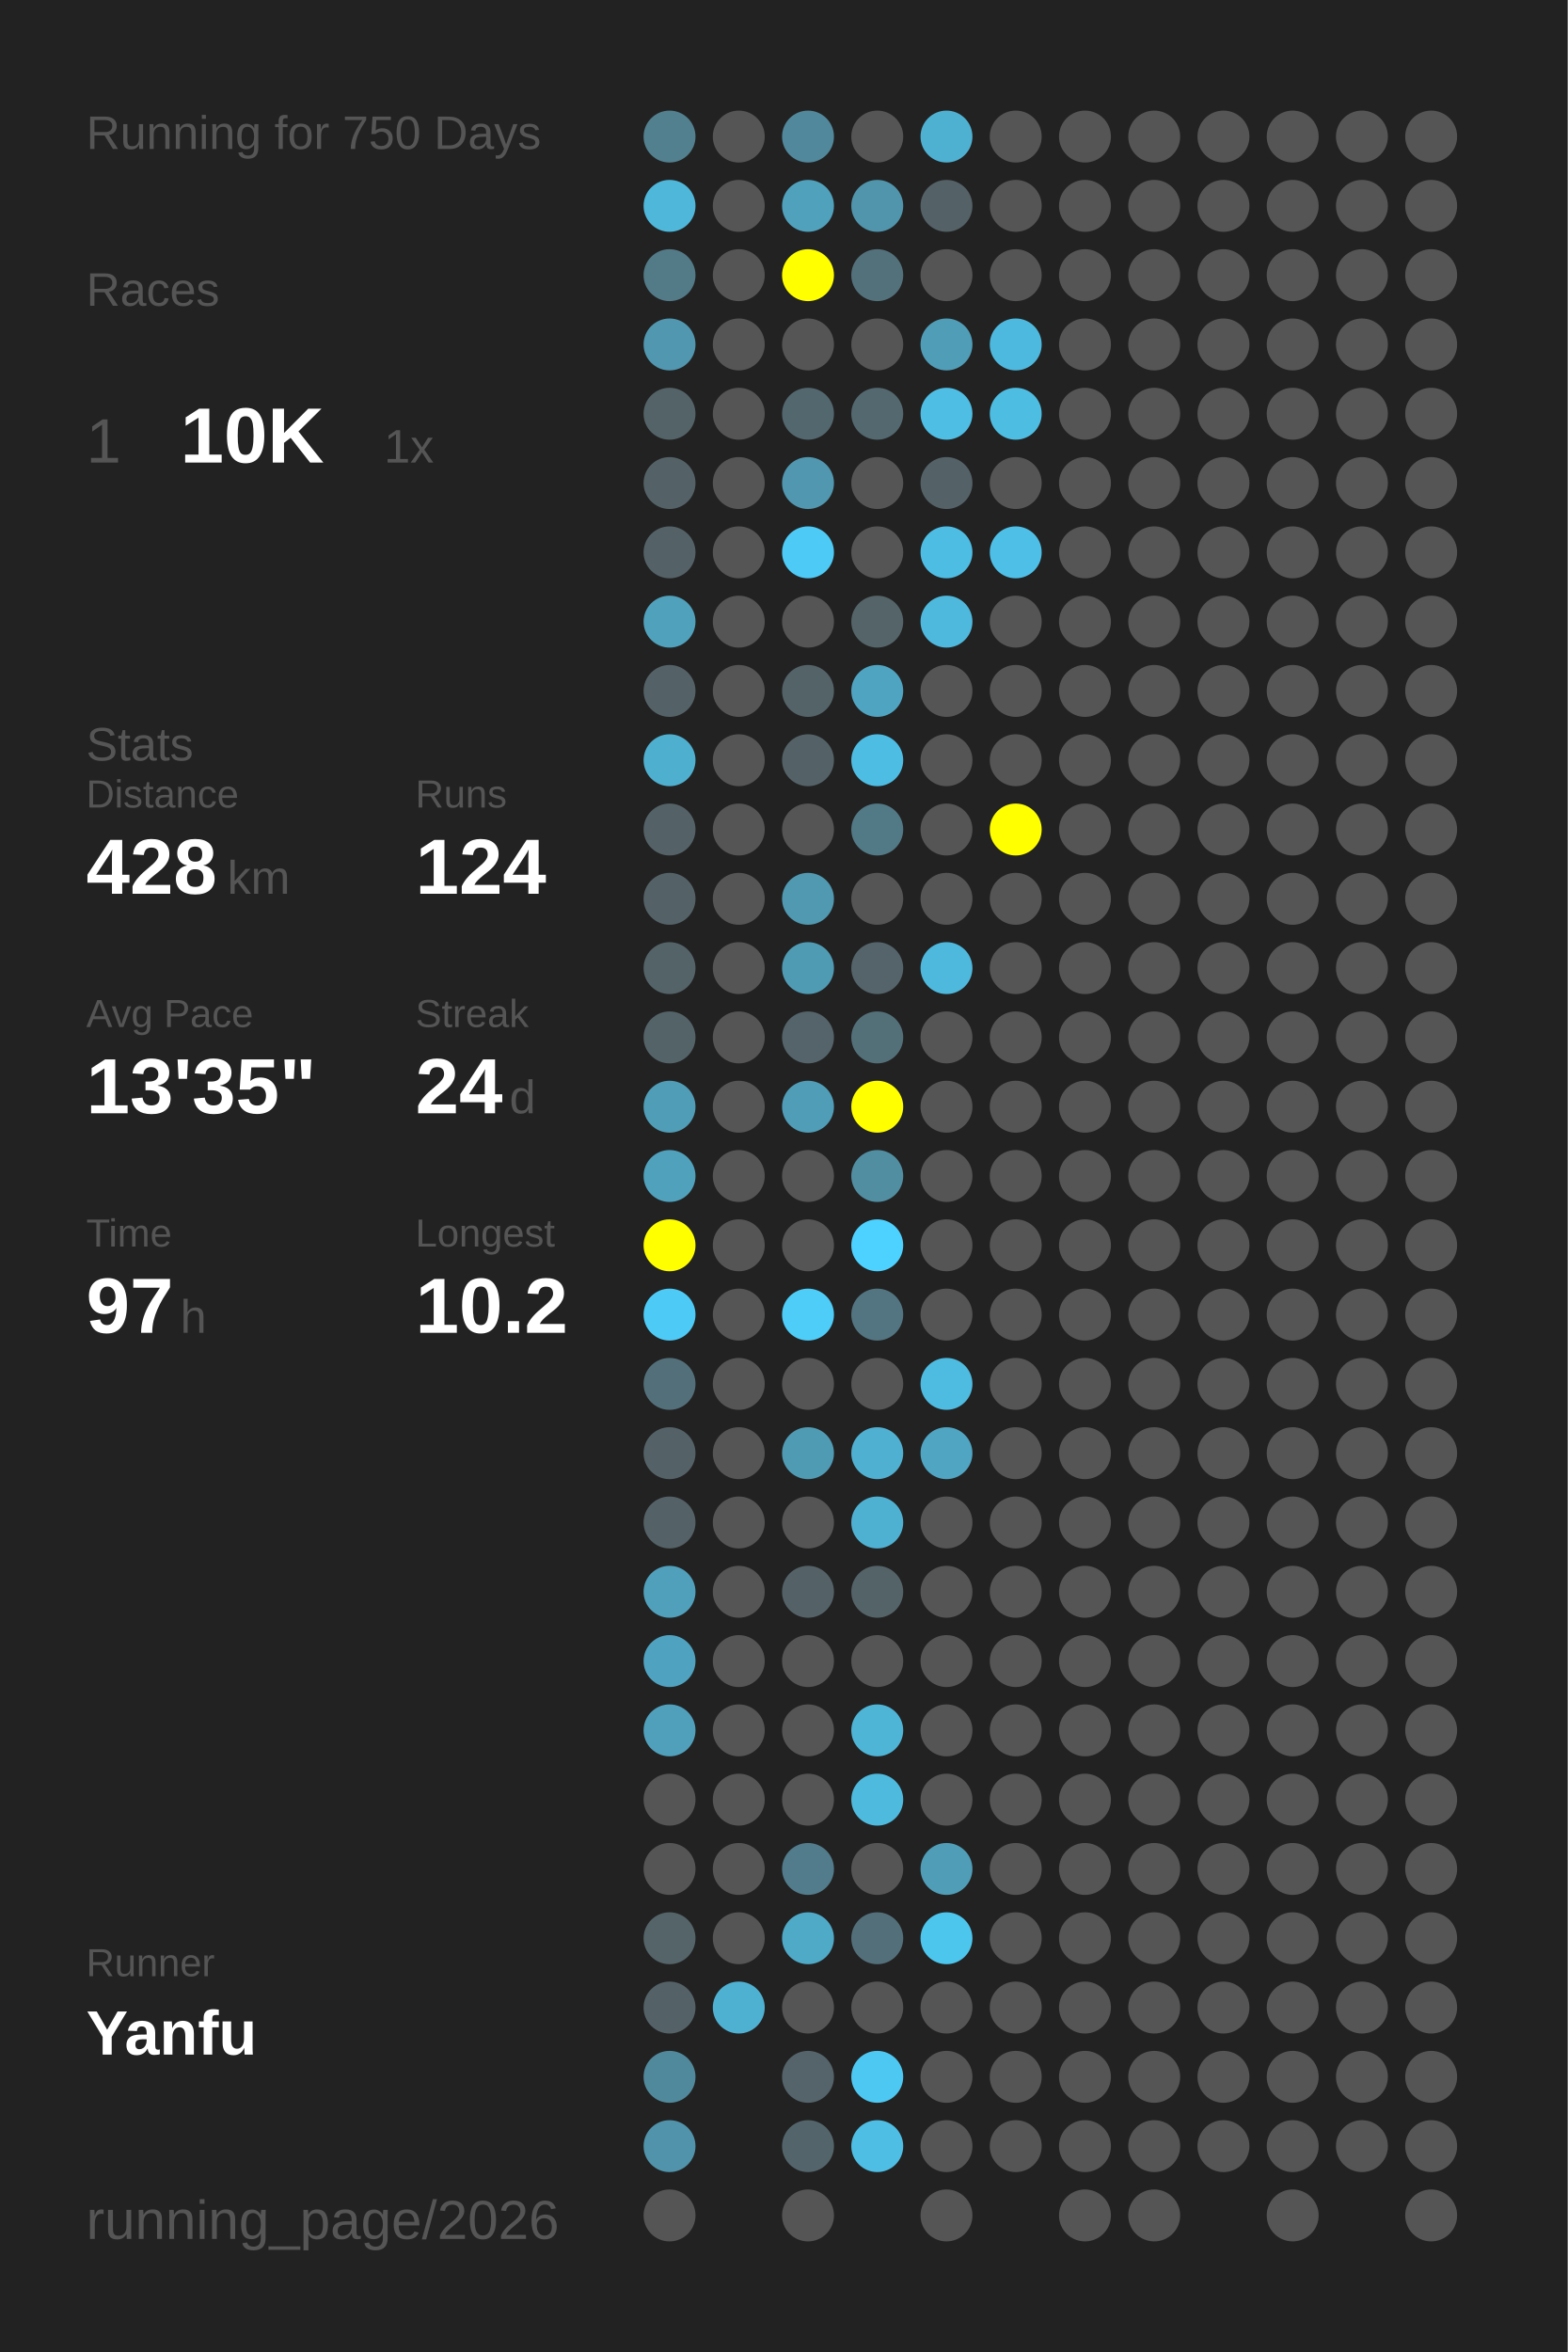
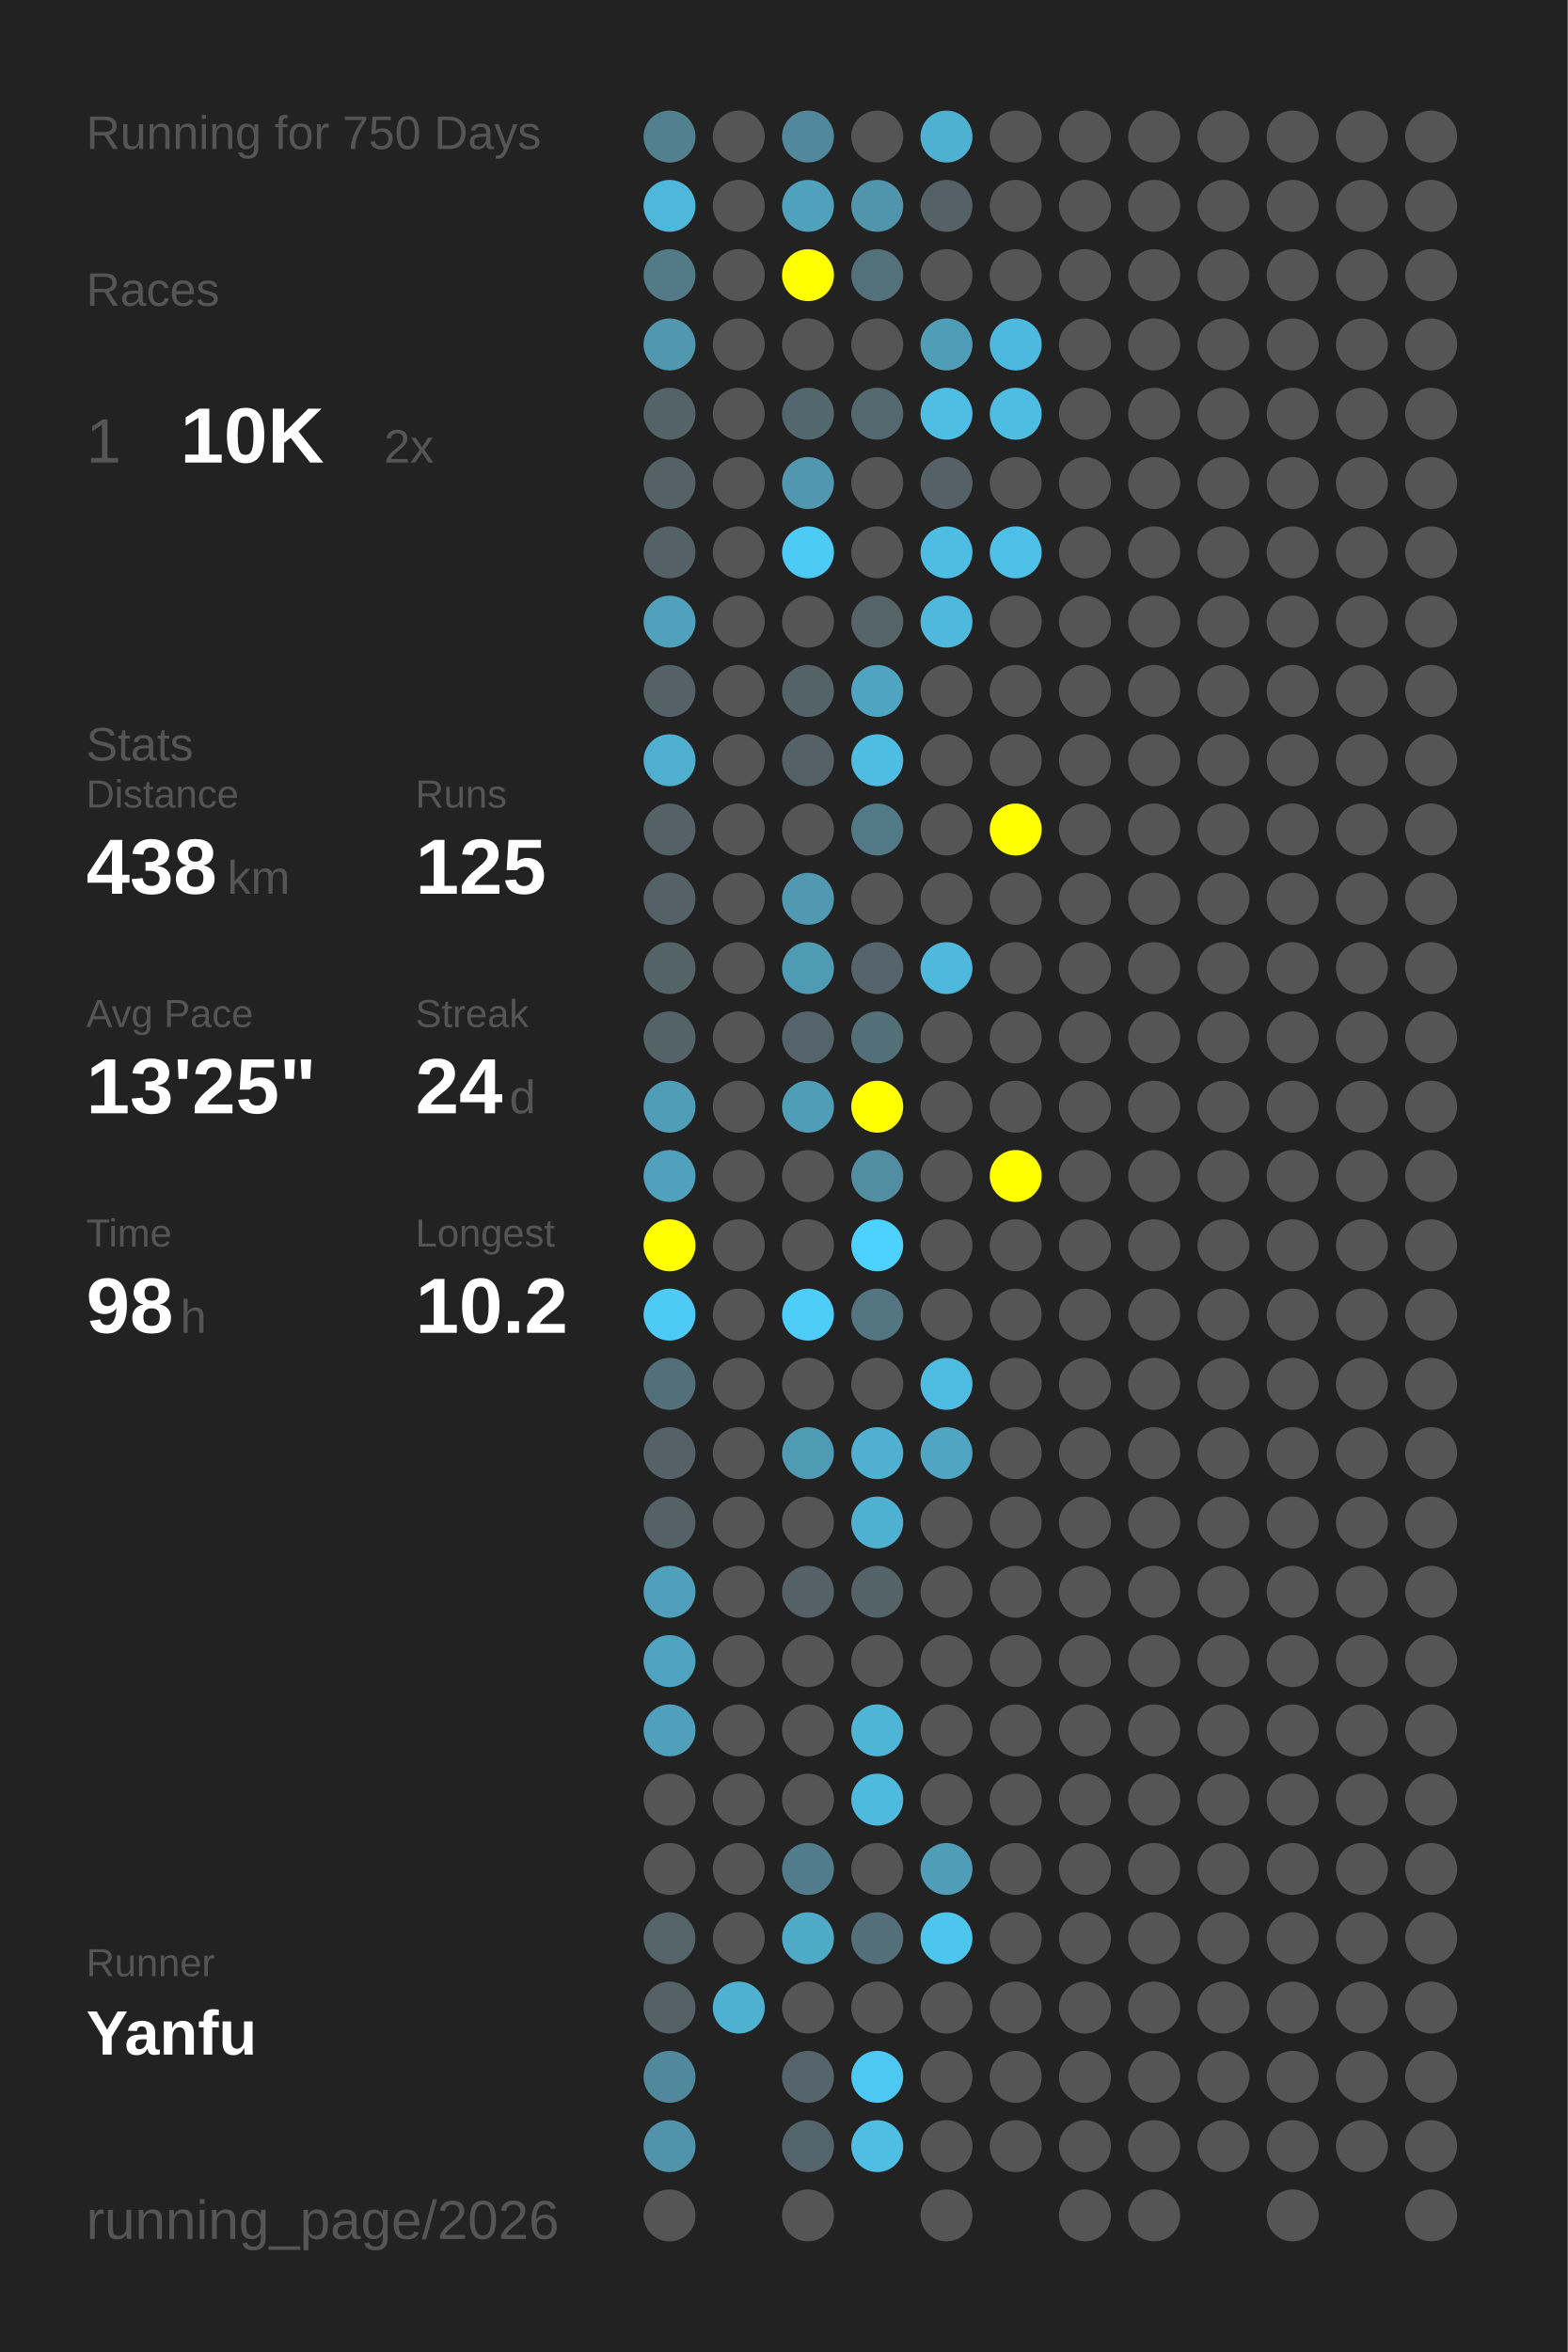
<svg xmlns="http://www.w3.org/2000/svg" baseProfile="full" height="300mm" version="1.1" viewBox="0,0,200,300" width="200mm">
  <defs />
  <rect fill="#222222" height="300" width="200" x="0" y="0" />
  <text fill="#555555" style="font-size:6px; font-family:Arial;" x="11" y="19">Running for 750 Days</text>
  <text fill="#555555" style="font-size:6px; font-family:Arial;" x="11" y="39">Races</text>
  <text fill="#555555" style="font-size:8px; font-family:Arial;" x="11" y="59">1</text>
  <text fill="#FFFFFF" style="font-size:10px; font-family:Arial; font-weight:bold;" x="23" y="59">10K</text>
-   <text fill="#555555" style="font-size:6px; font-family:Arial;" x="49" y="59">1x</text>
+   <text fill="#555555" style="font-size:6px; font-family:Arial;" x="49" y="59">2x</text>
  <text fill="#555555" style="font-size:6px; font-family:Arial;" x="11" y="97">Stats</text>
  <text fill="#555555" style="font-size:5px; font-family:Arial;" x="11" y="103">Distance</text>
-   <text fill="#FFFFFF" style="font-size:10px; font-family:Arial; font-weight:bold;" x="11" y="114">428</text>
+   <text fill="#FFFFFF" style="font-size:10px; font-family:Arial; font-weight:bold;" x="11" y="114">438</text>
  <text fill="#555555" style="font-size:6px; font-family:Arial;" x="29" y="114">km</text>
  <text fill="#555555" style="font-size:5px; font-family:Arial;" x="53" y="103">Runs</text>
-   <text fill="#FFFFFF" style="font-size:10px; font-family:Arial; font-weight:bold;" x="53" y="114">124</text>
+   <text fill="#FFFFFF" style="font-size:10px; font-family:Arial; font-weight:bold;" x="53" y="114">125</text>
  <text fill="#555555" style="font-size:5px; font-family:Arial;" x="11" y="131">Avg Pace</text>
-   <text fill="#FFFFFF" style="font-size:10px; font-family:Arial; font-weight:bold;" x="11" y="142">13'35"</text>
+   <text fill="#FFFFFF" style="font-size:10px; font-family:Arial; font-weight:bold;" x="11" y="142">13'25"</text>
  <text fill="#555555" style="font-size:5px; font-family:Arial;" x="53" y="131">Streak</text>
  <text fill="#FFFFFF" style="font-size:10px; font-family:Arial; font-weight:bold;" x="53" y="142">24</text>
  <text fill="#555555" style="font-size:6px; font-family:Arial;" x="65" y="142">d</text>
  <text fill="#555555" style="font-size:5px; font-family:Arial;" x="11" y="159">Time</text>
-   <text fill="#FFFFFF" style="font-size:10px; font-family:Arial; font-weight:bold;" x="11" y="170">97</text>
+   <text fill="#FFFFFF" style="font-size:10px; font-family:Arial; font-weight:bold;" x="11" y="170">98</text>
  <text fill="#555555" style="font-size:6px; font-family:Arial;" x="23" y="170">h</text>
  <text fill="#555555" style="font-size:5px; font-family:Arial;" x="53" y="159">Longest</text>
  <text fill="#FFFFFF" style="font-size:10px; font-family:Arial; font-weight:bold;" x="53" y="170">10.2</text>
  <text fill="#555555" style="font-size:5px; font-family:Arial;" x="11" y="252.065">Runner</text>
  <text fill="#FFFFFF" style="font-size:8px; font-family:Arial; font-weight:bold;" x="11" y="262.065">Yanfu</text>
  <text fill="#555555" style="font-size:7px; font-family:Arial;" x="11" y="285.581">running_page/2026</text>
  <circle cx="85.417" cy="17.419" fill="#52808f" r="3.312" />
  <circle cx="85.417" cy="26.258" fill="#4eb7da" r="3.312" />
  <circle cx="85.417" cy="35.097" fill="#527a87" r="3.312" />
  <circle cx="85.417" cy="43.935" fill="#5097af" r="3.312" />
  <circle cx="85.417" cy="52.774" fill="#546368" r="3.312" />
  <circle cx="85.417" cy="61.613" fill="#546267" r="3.312" />
  <circle cx="85.417" cy="70.452" fill="#546267" r="3.312" />
  <circle cx="85.417" cy="79.29" fill="#50a1bc" r="3.312" />
  <circle cx="85.417" cy="88.129" fill="#546267" r="3.312" />
  <circle cx="85.417" cy="96.968" fill="#4fafcf" r="3.312" />
  <circle cx="85.417" cy="105.806" fill="#546267" r="3.312" />
  <circle cx="85.417" cy="114.645" fill="#546267" r="3.312" />
  <circle cx="85.417" cy="123.484" fill="#546368" r="3.312" />
  <circle cx="85.417" cy="132.323" fill="#546368" r="3.312" />
  <circle cx="85.417" cy="141.161" fill="#509db7" r="3.312" />
  <circle cx="85.417" cy="150" fill="#50a1bc" r="3.312" />
  <circle cx="85.417" cy="158.839" fill="#FFFF00" r="3.312" />
  <circle cx="85.417" cy="167.677" fill="#4dcbf6" r="3.312" />
  <circle cx="85.417" cy="176.516" fill="#53707a" r="3.312" />
  <circle cx="85.417" cy="185.355" fill="#546267" r="3.312" />
  <circle cx="85.417" cy="194.194" fill="#546166" r="3.312" />
  <circle cx="85.417" cy="203.032" fill="#50a0bc" r="3.312" />
  <circle cx="85.417" cy="211.871" fill="#4fa3c0" r="3.312" />
  <circle cx="85.417" cy="220.71" fill="#50a0bc" r="3.312" />
  <circle cx="85.417" cy="229.548" fill="#555555" r="3.312" />
  <circle cx="85.417" cy="238.387" fill="#555555" r="3.312" />
  <circle cx="85.417" cy="247.226" fill="#546469" r="3.312" />
  <circle cx="85.417" cy="256.065" fill="#546267" r="3.312" />
  <circle cx="85.417" cy="264.903" fill="#51899c" r="3.312" />
  <circle cx="85.417" cy="273.742" fill="#5093aa" r="3.312" />
  <circle cx="85.417" cy="282.581" fill="#555555" r="3.312" />
  <circle cx="94.25" cy="17.419" fill="#555555" r="3.312" />
  <circle cx="94.25" cy="26.258" fill="#555555" r="3.312" />
  <circle cx="94.25" cy="35.097" fill="#555555" r="3.312" />
  <circle cx="94.25" cy="43.935" fill="#555555" r="3.312" />
  <circle cx="94.25" cy="52.774" fill="#555555" r="3.312" />
  <circle cx="94.25" cy="61.613" fill="#555555" r="3.312" />
  <circle cx="94.25" cy="70.452" fill="#555555" r="3.312" />
  <circle cx="94.25" cy="79.29" fill="#555555" r="3.312" />
  <circle cx="94.25" cy="88.129" fill="#555555" r="3.312" />
  <circle cx="94.25" cy="96.968" fill="#555555" r="3.312" />
  <circle cx="94.25" cy="105.806" fill="#555555" r="3.312" />
  <circle cx="94.25" cy="114.645" fill="#555555" r="3.312" />
  <circle cx="94.25" cy="123.484" fill="#555555" r="3.312" />
  <circle cx="94.25" cy="132.323" fill="#555555" r="3.312" />
  <circle cx="94.25" cy="141.161" fill="#555555" r="3.312" />
  <circle cx="94.25" cy="150" fill="#555555" r="3.312" />
  <circle cx="94.25" cy="158.839" fill="#555555" r="3.312" />
  <circle cx="94.25" cy="167.677" fill="#555555" r="3.312" />
  <circle cx="94.25" cy="176.516" fill="#555555" r="3.312" />
  <circle cx="94.25" cy="185.355" fill="#555555" r="3.312" />
  <circle cx="94.25" cy="194.194" fill="#555555" r="3.312" />
  <circle cx="94.25" cy="203.032" fill="#555555" r="3.312" />
  <circle cx="94.25" cy="211.871" fill="#555555" r="3.312" />
  <circle cx="94.25" cy="220.71" fill="#555555" r="3.312" />
  <circle cx="94.25" cy="229.548" fill="#555555" r="3.312" />
  <circle cx="94.25" cy="238.387" fill="#555555" r="3.312" />
  <circle cx="94.25" cy="247.226" fill="#555555" r="3.312" />
  <circle cx="94.25" cy="256.065" fill="#4fb1d2" r="3.312" />
  <circle cx="103.083" cy="17.419" fill="#51889b" r="3.312" />
  <circle cx="103.083" cy="26.258" fill="#50a1bc" r="3.312" />
  <circle cx="103.083" cy="35.097" fill="#FFFF00" r="3.312" />
  <circle cx="103.083" cy="43.935" fill="#555555" r="3.312" />
  <circle cx="103.083" cy="52.774" fill="#53676e" r="3.312" />
  <circle cx="103.083" cy="61.613" fill="#5097af" r="3.312" />
  <circle cx="103.083" cy="70.452" fill="#4dcaf5" r="3.312" />
  <circle cx="103.083" cy="79.29" fill="#555555" r="3.312" />
  <circle cx="103.083" cy="88.129" fill="#546368" r="3.312" />
  <circle cx="103.083" cy="96.968" fill="#546267" r="3.312" />
  <circle cx="103.083" cy="105.806" fill="#555555" r="3.312" />
  <circle cx="103.083" cy="114.645" fill="#5099b1" r="3.312" />
  <circle cx="103.083" cy="123.484" fill="#509bb4" r="3.312" />
  <circle cx="103.083" cy="132.323" fill="#54646a" r="3.312" />
  <circle cx="103.083" cy="141.161" fill="#509db8" r="3.312" />
  <circle cx="103.083" cy="150" fill="#555555" r="3.312" />
  <circle cx="103.083" cy="158.839" fill="#555555" r="3.312" />
  <circle cx="103.083" cy="167.677" fill="#4dcdf8" r="3.312" />
  <circle cx="103.083" cy="176.516" fill="#555555" r="3.312" />
  <circle cx="103.083" cy="185.355" fill="#509bb4" r="3.312" />
  <circle cx="103.083" cy="194.194" fill="#555555" r="3.312" />
  <circle cx="103.083" cy="203.032" fill="#546268" r="3.312" />
  <circle cx="103.083" cy="211.871" fill="#555555" r="3.312" />
  <circle cx="103.083" cy="220.71" fill="#555555" r="3.312" />
  <circle cx="103.083" cy="229.548" fill="#555555" r="3.312" />
  <circle cx="103.083" cy="238.387" fill="#527c8b" r="3.312" />
  <circle cx="103.083" cy="247.226" fill="#4faac8" r="3.312" />
  <circle cx="103.083" cy="256.065" fill="#555555" r="3.312" />
  <circle cx="103.083" cy="264.903" fill="#54646a" r="3.312" />
  <circle cx="103.083" cy="273.742" fill="#53656b" r="3.312" />
  <circle cx="103.083" cy="282.581" fill="#555555" r="3.312" />
  <circle cx="111.917" cy="17.419" fill="#555555" r="3.312" />
  <circle cx="111.917" cy="26.258" fill="#5095ac" r="3.312" />
  <circle cx="111.917" cy="35.097" fill="#53717b" r="3.312" />
  <circle cx="111.917" cy="43.935" fill="#555555" r="3.312" />
  <circle cx="111.917" cy="52.774" fill="#53686f" r="3.312" />
  <circle cx="111.917" cy="61.613" fill="#555555" r="3.312" />
  <circle cx="111.917" cy="70.452" fill="#555555" r="3.312" />
  <circle cx="111.917" cy="79.29" fill="#546469" r="3.312" />
  <circle cx="111.917" cy="88.129" fill="#4fa4c1" r="3.312" />
  <circle cx="111.917" cy="96.968" fill="#4ebde3" r="3.312" />
  <circle cx="111.917" cy="105.806" fill="#527986" r="3.312" />
  <circle cx="111.917" cy="114.645" fill="#555555" r="3.312" />
  <circle cx="111.917" cy="123.484" fill="#54646a" r="3.312" />
  <circle cx="111.917" cy="132.323" fill="#537079" r="3.312" />
  <circle cx="111.917" cy="141.161" fill="#FFFF00" r="3.312" />
  <circle cx="111.917" cy="150" fill="#518ea2" r="3.312" />
  <circle cx="111.917" cy="158.839" fill="#4dd1fe" r="3.312" />
  <circle cx="111.917" cy="167.677" fill="#527581" r="3.312" />
  <circle cx="111.917" cy="176.516" fill="#555555" r="3.312" />
  <circle cx="111.917" cy="185.355" fill="#4fb0d1" r="3.312" />
  <circle cx="111.917" cy="194.194" fill="#4fb1d2" r="3.312" />
  <circle cx="111.917" cy="203.032" fill="#546368" r="3.312" />
  <circle cx="111.917" cy="211.871" fill="#555555" r="3.312" />
  <circle cx="111.917" cy="220.71" fill="#4eb5d7" r="3.312" />
  <circle cx="111.917" cy="229.548" fill="#4ebade" r="3.312" />
  <circle cx="111.917" cy="238.387" fill="#555555" r="3.312" />
  <circle cx="111.917" cy="247.226" fill="#53707a" r="3.312" />
  <circle cx="111.917" cy="256.065" fill="#555555" r="3.312" />
  <circle cx="111.917" cy="264.903" fill="#4dc8f2" r="3.312" />
  <circle cx="111.917" cy="273.742" fill="#4ebee4" r="3.312" />
  <circle cx="120.75" cy="17.419" fill="#4fb1d2" r="3.312" />
  <circle cx="120.75" cy="26.258" fill="#546166" r="3.312" />
  <circle cx="120.75" cy="35.097" fill="#555555" r="3.312" />
  <circle cx="120.75" cy="43.935" fill="#509db7" r="3.312" />
  <circle cx="120.75" cy="52.774" fill="#4ebee4" r="3.312" />
  <circle cx="120.75" cy="61.613" fill="#546267" r="3.312" />
  <circle cx="120.75" cy="70.452" fill="#4ebde3" r="3.312" />
  <circle cx="120.75" cy="79.29" fill="#4eb9dd" r="3.312" />
  <circle cx="120.75" cy="88.129" fill="#555555" r="3.312" />
  <circle cx="120.75" cy="96.968" fill="#555555" r="3.312" />
  <circle cx="120.75" cy="105.806" fill="#555555" r="3.312" />
  <circle cx="120.75" cy="114.645" fill="#555555" r="3.312" />
  <circle cx="120.75" cy="123.484" fill="#4eb9dd" r="3.312" />
  <circle cx="120.75" cy="132.323" fill="#555555" r="3.312" />
  <circle cx="120.75" cy="141.161" fill="#555555" r="3.312" />
  <circle cx="120.75" cy="150" fill="#555555" r="3.312" />
  <circle cx="120.75" cy="158.839" fill="#555555" r="3.312" />
  <circle cx="120.75" cy="167.677" fill="#555555" r="3.312" />
  <circle cx="120.75" cy="176.516" fill="#4ebbe0" r="3.312" />
  <circle cx="120.75" cy="185.355" fill="#4fa5c2" r="3.312" />
  <circle cx="120.75" cy="194.194" fill="#555555" r="3.312" />
  <circle cx="120.75" cy="203.032" fill="#555555" r="3.312" />
  <circle cx="120.75" cy="211.871" fill="#555555" r="3.312" />
  <circle cx="120.75" cy="220.71" fill="#555555" r="3.312" />
  <circle cx="120.75" cy="229.548" fill="#555555" r="3.312" />
  <circle cx="120.75" cy="238.387" fill="#509db7" r="3.312" />
  <circle cx="120.75" cy="247.226" fill="#4dc6ee" r="3.312" />
  <circle cx="120.75" cy="256.065" fill="#555555" r="3.312" />
  <circle cx="120.75" cy="264.903" fill="#555555" r="3.312" />
  <circle cx="120.75" cy="273.742" fill="#555555" r="3.312" />
  <circle cx="120.75" cy="282.581" fill="#555555" r="3.312" />
  <circle cx="129.583" cy="17.419" fill="#555555" r="3.312" />
  <circle cx="129.583" cy="26.258" fill="#555555" r="3.312" />
  <circle cx="129.583" cy="35.097" fill="#555555" r="3.312" />
  <circle cx="129.583" cy="43.935" fill="#4eb9de" r="3.312" />
  <circle cx="129.583" cy="52.774" fill="#4ebde2" r="3.312" />
  <circle cx="129.583" cy="61.613" fill="#555555" r="3.312" />
  <circle cx="129.583" cy="70.452" fill="#4ec0e7" r="3.312" />
  <circle cx="129.583" cy="79.29" fill="#555555" r="3.312" />
  <circle cx="129.583" cy="88.129" fill="#555555" r="3.312" />
  <circle cx="129.583" cy="96.968" fill="#555555" r="3.312" />
  <circle cx="129.583" cy="105.806" fill="#FFFF00" r="3.312" />
  <circle cx="129.583" cy="114.645" fill="#555555" r="3.312" />
  <circle cx="129.583" cy="123.484" fill="#555555" r="3.312" />
  <circle cx="129.583" cy="132.323" fill="#555555" r="3.312" />
  <circle cx="129.583" cy="141.161" fill="#555555" r="3.312" />
-   <circle cx="129.583" cy="150" fill="#555555" r="3.312" />
+   <circle cx="129.583" cy="150" fill="#FFFF00" r="3.312" />
  <circle cx="129.583" cy="158.839" fill="#555555" r="3.312" />
  <circle cx="129.583" cy="167.677" fill="#555555" r="3.312" />
  <circle cx="129.583" cy="176.516" fill="#555555" r="3.312" />
  <circle cx="129.583" cy="185.355" fill="#555555" r="3.312" />
  <circle cx="129.583" cy="194.194" fill="#555555" r="3.312" />
  <circle cx="129.583" cy="203.032" fill="#555555" r="3.312" />
  <circle cx="129.583" cy="211.871" fill="#555555" r="3.312" />
  <circle cx="129.583" cy="220.71" fill="#555555" r="3.312" />
  <circle cx="129.583" cy="229.548" fill="#555555" r="3.312" />
  <circle cx="129.583" cy="238.387" fill="#555555" r="3.312" />
  <circle cx="129.583" cy="247.226" fill="#555555" r="3.312" />
  <circle cx="129.583" cy="256.065" fill="#555555" r="3.312" />
  <circle cx="129.583" cy="264.903" fill="#555555" r="3.312" />
  <circle cx="129.583" cy="273.742" fill="#555555" r="3.312" />
  <circle cx="138.417" cy="17.419" fill="#555555" r="3.312" />
  <circle cx="138.417" cy="26.258" fill="#555555" r="3.312" />
  <circle cx="138.417" cy="35.097" fill="#555555" r="3.312" />
  <circle cx="138.417" cy="43.935" fill="#555555" r="3.312" />
  <circle cx="138.417" cy="52.774" fill="#555555" r="3.312" />
  <circle cx="138.417" cy="61.613" fill="#555555" r="3.312" />
  <circle cx="138.417" cy="70.452" fill="#555555" r="3.312" />
  <circle cx="138.417" cy="79.29" fill="#555555" r="3.312" />
  <circle cx="138.417" cy="88.129" fill="#555555" r="3.312" />
  <circle cx="138.417" cy="96.968" fill="#555555" r="3.312" />
  <circle cx="138.417" cy="105.806" fill="#555555" r="3.312" />
  <circle cx="138.417" cy="114.645" fill="#555555" r="3.312" />
  <circle cx="138.417" cy="123.484" fill="#555555" r="3.312" />
  <circle cx="138.417" cy="132.323" fill="#555555" r="3.312" />
  <circle cx="138.417" cy="141.161" fill="#555555" r="3.312" />
  <circle cx="138.417" cy="150" fill="#555555" r="3.312" />
  <circle cx="138.417" cy="158.839" fill="#555555" r="3.312" />
  <circle cx="138.417" cy="167.677" fill="#555555" r="3.312" />
  <circle cx="138.417" cy="176.516" fill="#555555" r="3.312" />
  <circle cx="138.417" cy="185.355" fill="#555555" r="3.312" />
  <circle cx="138.417" cy="194.194" fill="#555555" r="3.312" />
  <circle cx="138.417" cy="203.032" fill="#555555" r="3.312" />
  <circle cx="138.417" cy="211.871" fill="#555555" r="3.312" />
  <circle cx="138.417" cy="220.71" fill="#555555" r="3.312" />
  <circle cx="138.417" cy="229.548" fill="#555555" r="3.312" />
  <circle cx="138.417" cy="238.387" fill="#555555" r="3.312" />
  <circle cx="138.417" cy="247.226" fill="#555555" r="3.312" />
  <circle cx="138.417" cy="256.065" fill="#555555" r="3.312" />
  <circle cx="138.417" cy="264.903" fill="#555555" r="3.312" />
  <circle cx="138.417" cy="273.742" fill="#555555" r="3.312" />
  <circle cx="138.417" cy="282.581" fill="#555555" r="3.312" />
  <circle cx="147.25" cy="17.419" fill="#555555" r="3.312" />
  <circle cx="147.25" cy="26.258" fill="#555555" r="3.312" />
  <circle cx="147.25" cy="35.097" fill="#555555" r="3.312" />
  <circle cx="147.25" cy="43.935" fill="#555555" r="3.312" />
  <circle cx="147.25" cy="52.774" fill="#555555" r="3.312" />
  <circle cx="147.25" cy="61.613" fill="#555555" r="3.312" />
  <circle cx="147.25" cy="70.452" fill="#555555" r="3.312" />
  <circle cx="147.25" cy="79.29" fill="#555555" r="3.312" />
  <circle cx="147.25" cy="88.129" fill="#555555" r="3.312" />
  <circle cx="147.25" cy="96.968" fill="#555555" r="3.312" />
  <circle cx="147.25" cy="105.806" fill="#555555" r="3.312" />
  <circle cx="147.25" cy="114.645" fill="#555555" r="3.312" />
  <circle cx="147.25" cy="123.484" fill="#555555" r="3.312" />
  <circle cx="147.25" cy="132.323" fill="#555555" r="3.312" />
  <circle cx="147.25" cy="141.161" fill="#555555" r="3.312" />
  <circle cx="147.25" cy="150" fill="#555555" r="3.312" />
  <circle cx="147.25" cy="158.839" fill="#555555" r="3.312" />
  <circle cx="147.25" cy="167.677" fill="#555555" r="3.312" />
  <circle cx="147.25" cy="176.516" fill="#555555" r="3.312" />
  <circle cx="147.25" cy="185.355" fill="#555555" r="3.312" />
  <circle cx="147.25" cy="194.194" fill="#555555" r="3.312" />
  <circle cx="147.25" cy="203.032" fill="#555555" r="3.312" />
  <circle cx="147.25" cy="211.871" fill="#555555" r="3.312" />
  <circle cx="147.25" cy="220.71" fill="#555555" r="3.312" />
  <circle cx="147.25" cy="229.548" fill="#555555" r="3.312" />
  <circle cx="147.25" cy="238.387" fill="#555555" r="3.312" />
  <circle cx="147.25" cy="247.226" fill="#555555" r="3.312" />
  <circle cx="147.25" cy="256.065" fill="#555555" r="3.312" />
  <circle cx="147.25" cy="264.903" fill="#555555" r="3.312" />
  <circle cx="147.25" cy="273.742" fill="#555555" r="3.312" />
  <circle cx="147.25" cy="282.581" fill="#555555" r="3.312" />
  <circle cx="156.083" cy="17.419" fill="#555555" r="3.312" />
  <circle cx="156.083" cy="26.258" fill="#555555" r="3.312" />
  <circle cx="156.083" cy="35.097" fill="#555555" r="3.312" />
  <circle cx="156.083" cy="43.935" fill="#555555" r="3.312" />
  <circle cx="156.083" cy="52.774" fill="#555555" r="3.312" />
  <circle cx="156.083" cy="61.613" fill="#555555" r="3.312" />
  <circle cx="156.083" cy="70.452" fill="#555555" r="3.312" />
  <circle cx="156.083" cy="79.29" fill="#555555" r="3.312" />
  <circle cx="156.083" cy="88.129" fill="#555555" r="3.312" />
  <circle cx="156.083" cy="96.968" fill="#555555" r="3.312" />
  <circle cx="156.083" cy="105.806" fill="#555555" r="3.312" />
  <circle cx="156.083" cy="114.645" fill="#555555" r="3.312" />
  <circle cx="156.083" cy="123.484" fill="#555555" r="3.312" />
  <circle cx="156.083" cy="132.323" fill="#555555" r="3.312" />
  <circle cx="156.083" cy="141.161" fill="#555555" r="3.312" />
  <circle cx="156.083" cy="150" fill="#555555" r="3.312" />
  <circle cx="156.083" cy="158.839" fill="#555555" r="3.312" />
  <circle cx="156.083" cy="167.677" fill="#555555" r="3.312" />
  <circle cx="156.083" cy="176.516" fill="#555555" r="3.312" />
  <circle cx="156.083" cy="185.355" fill="#555555" r="3.312" />
  <circle cx="156.083" cy="194.194" fill="#555555" r="3.312" />
  <circle cx="156.083" cy="203.032" fill="#555555" r="3.312" />
  <circle cx="156.083" cy="211.871" fill="#555555" r="3.312" />
  <circle cx="156.083" cy="220.71" fill="#555555" r="3.312" />
  <circle cx="156.083" cy="229.548" fill="#555555" r="3.312" />
  <circle cx="156.083" cy="238.387" fill="#555555" r="3.312" />
  <circle cx="156.083" cy="247.226" fill="#555555" r="3.312" />
  <circle cx="156.083" cy="256.065" fill="#555555" r="3.312" />
  <circle cx="156.083" cy="264.903" fill="#555555" r="3.312" />
  <circle cx="156.083" cy="273.742" fill="#555555" r="3.312" />
  <circle cx="164.917" cy="17.419" fill="#555555" r="3.312" />
  <circle cx="164.917" cy="26.258" fill="#555555" r="3.312" />
  <circle cx="164.917" cy="35.097" fill="#555555" r="3.312" />
  <circle cx="164.917" cy="43.935" fill="#555555" r="3.312" />
  <circle cx="164.917" cy="52.774" fill="#555555" r="3.312" />
  <circle cx="164.917" cy="61.613" fill="#555555" r="3.312" />
  <circle cx="164.917" cy="70.452" fill="#555555" r="3.312" />
  <circle cx="164.917" cy="79.29" fill="#555555" r="3.312" />
  <circle cx="164.917" cy="88.129" fill="#555555" r="3.312" />
  <circle cx="164.917" cy="96.968" fill="#555555" r="3.312" />
  <circle cx="164.917" cy="105.806" fill="#555555" r="3.312" />
  <circle cx="164.917" cy="114.645" fill="#555555" r="3.312" />
  <circle cx="164.917" cy="123.484" fill="#555555" r="3.312" />
  <circle cx="164.917" cy="132.323" fill="#555555" r="3.312" />
  <circle cx="164.917" cy="141.161" fill="#555555" r="3.312" />
  <circle cx="164.917" cy="150" fill="#555555" r="3.312" />
  <circle cx="164.917" cy="158.839" fill="#555555" r="3.312" />
  <circle cx="164.917" cy="167.677" fill="#555555" r="3.312" />
  <circle cx="164.917" cy="176.516" fill="#555555" r="3.312" />
  <circle cx="164.917" cy="185.355" fill="#555555" r="3.312" />
  <circle cx="164.917" cy="194.194" fill="#555555" r="3.312" />
  <circle cx="164.917" cy="203.032" fill="#555555" r="3.312" />
  <circle cx="164.917" cy="211.871" fill="#555555" r="3.312" />
  <circle cx="164.917" cy="220.71" fill="#555555" r="3.312" />
  <circle cx="164.917" cy="229.548" fill="#555555" r="3.312" />
  <circle cx="164.917" cy="238.387" fill="#555555" r="3.312" />
  <circle cx="164.917" cy="247.226" fill="#555555" r="3.312" />
  <circle cx="164.917" cy="256.065" fill="#555555" r="3.312" />
  <circle cx="164.917" cy="264.903" fill="#555555" r="3.312" />
  <circle cx="164.917" cy="273.742" fill="#555555" r="3.312" />
  <circle cx="164.917" cy="282.581" fill="#555555" r="3.312" />
  <circle cx="173.75" cy="17.419" fill="#555555" r="3.312" />
  <circle cx="173.75" cy="26.258" fill="#555555" r="3.312" />
  <circle cx="173.75" cy="35.097" fill="#555555" r="3.312" />
  <circle cx="173.75" cy="43.935" fill="#555555" r="3.312" />
  <circle cx="173.75" cy="52.774" fill="#555555" r="3.312" />
  <circle cx="173.75" cy="61.613" fill="#555555" r="3.312" />
  <circle cx="173.75" cy="70.452" fill="#555555" r="3.312" />
  <circle cx="173.75" cy="79.29" fill="#555555" r="3.312" />
  <circle cx="173.75" cy="88.129" fill="#555555" r="3.312" />
  <circle cx="173.75" cy="96.968" fill="#555555" r="3.312" />
  <circle cx="173.75" cy="105.806" fill="#555555" r="3.312" />
  <circle cx="173.75" cy="114.645" fill="#555555" r="3.312" />
  <circle cx="173.75" cy="123.484" fill="#555555" r="3.312" />
  <circle cx="173.75" cy="132.323" fill="#555555" r="3.312" />
  <circle cx="173.75" cy="141.161" fill="#555555" r="3.312" />
  <circle cx="173.75" cy="150" fill="#555555" r="3.312" />
  <circle cx="173.75" cy="158.839" fill="#555555" r="3.312" />
  <circle cx="173.75" cy="167.677" fill="#555555" r="3.312" />
  <circle cx="173.75" cy="176.516" fill="#555555" r="3.312" />
  <circle cx="173.75" cy="185.355" fill="#555555" r="3.312" />
  <circle cx="173.75" cy="194.194" fill="#555555" r="3.312" />
  <circle cx="173.75" cy="203.032" fill="#555555" r="3.312" />
  <circle cx="173.75" cy="211.871" fill="#555555" r="3.312" />
  <circle cx="173.75" cy="220.71" fill="#555555" r="3.312" />
  <circle cx="173.75" cy="229.548" fill="#555555" r="3.312" />
  <circle cx="173.75" cy="238.387" fill="#555555" r="3.312" />
  <circle cx="173.75" cy="247.226" fill="#555555" r="3.312" />
  <circle cx="173.75" cy="256.065" fill="#555555" r="3.312" />
  <circle cx="173.75" cy="264.903" fill="#555555" r="3.312" />
  <circle cx="173.75" cy="273.742" fill="#555555" r="3.312" />
  <circle cx="182.583" cy="17.419" fill="#555555" r="3.312" />
  <circle cx="182.583" cy="26.258" fill="#555555" r="3.312" />
  <circle cx="182.583" cy="35.097" fill="#555555" r="3.312" />
  <circle cx="182.583" cy="43.935" fill="#555555" r="3.312" />
  <circle cx="182.583" cy="52.774" fill="#555555" r="3.312" />
  <circle cx="182.583" cy="61.613" fill="#555555" r="3.312" />
  <circle cx="182.583" cy="70.452" fill="#555555" r="3.312" />
  <circle cx="182.583" cy="79.29" fill="#555555" r="3.312" />
  <circle cx="182.583" cy="88.129" fill="#555555" r="3.312" />
  <circle cx="182.583" cy="96.968" fill="#555555" r="3.312" />
  <circle cx="182.583" cy="105.806" fill="#555555" r="3.312" />
  <circle cx="182.583" cy="114.645" fill="#555555" r="3.312" />
  <circle cx="182.583" cy="123.484" fill="#555555" r="3.312" />
  <circle cx="182.583" cy="132.323" fill="#555555" r="3.312" />
  <circle cx="182.583" cy="141.161" fill="#555555" r="3.312" />
  <circle cx="182.583" cy="150" fill="#555555" r="3.312" />
  <circle cx="182.583" cy="158.839" fill="#555555" r="3.312" />
  <circle cx="182.583" cy="167.677" fill="#555555" r="3.312" />
  <circle cx="182.583" cy="176.516" fill="#555555" r="3.312" />
  <circle cx="182.583" cy="185.355" fill="#555555" r="3.312" />
  <circle cx="182.583" cy="194.194" fill="#555555" r="3.312" />
  <circle cx="182.583" cy="203.032" fill="#555555" r="3.312" />
  <circle cx="182.583" cy="211.871" fill="#555555" r="3.312" />
  <circle cx="182.583" cy="220.71" fill="#555555" r="3.312" />
  <circle cx="182.583" cy="229.548" fill="#555555" r="3.312" />
  <circle cx="182.583" cy="238.387" fill="#555555" r="3.312" />
  <circle cx="182.583" cy="247.226" fill="#555555" r="3.312" />
  <circle cx="182.583" cy="256.065" fill="#555555" r="3.312" />
  <circle cx="182.583" cy="264.903" fill="#555555" r="3.312" />
  <circle cx="182.583" cy="273.742" fill="#555555" r="3.312" />
  <circle cx="182.583" cy="282.581" fill="#555555" r="3.312" />
</svg>
